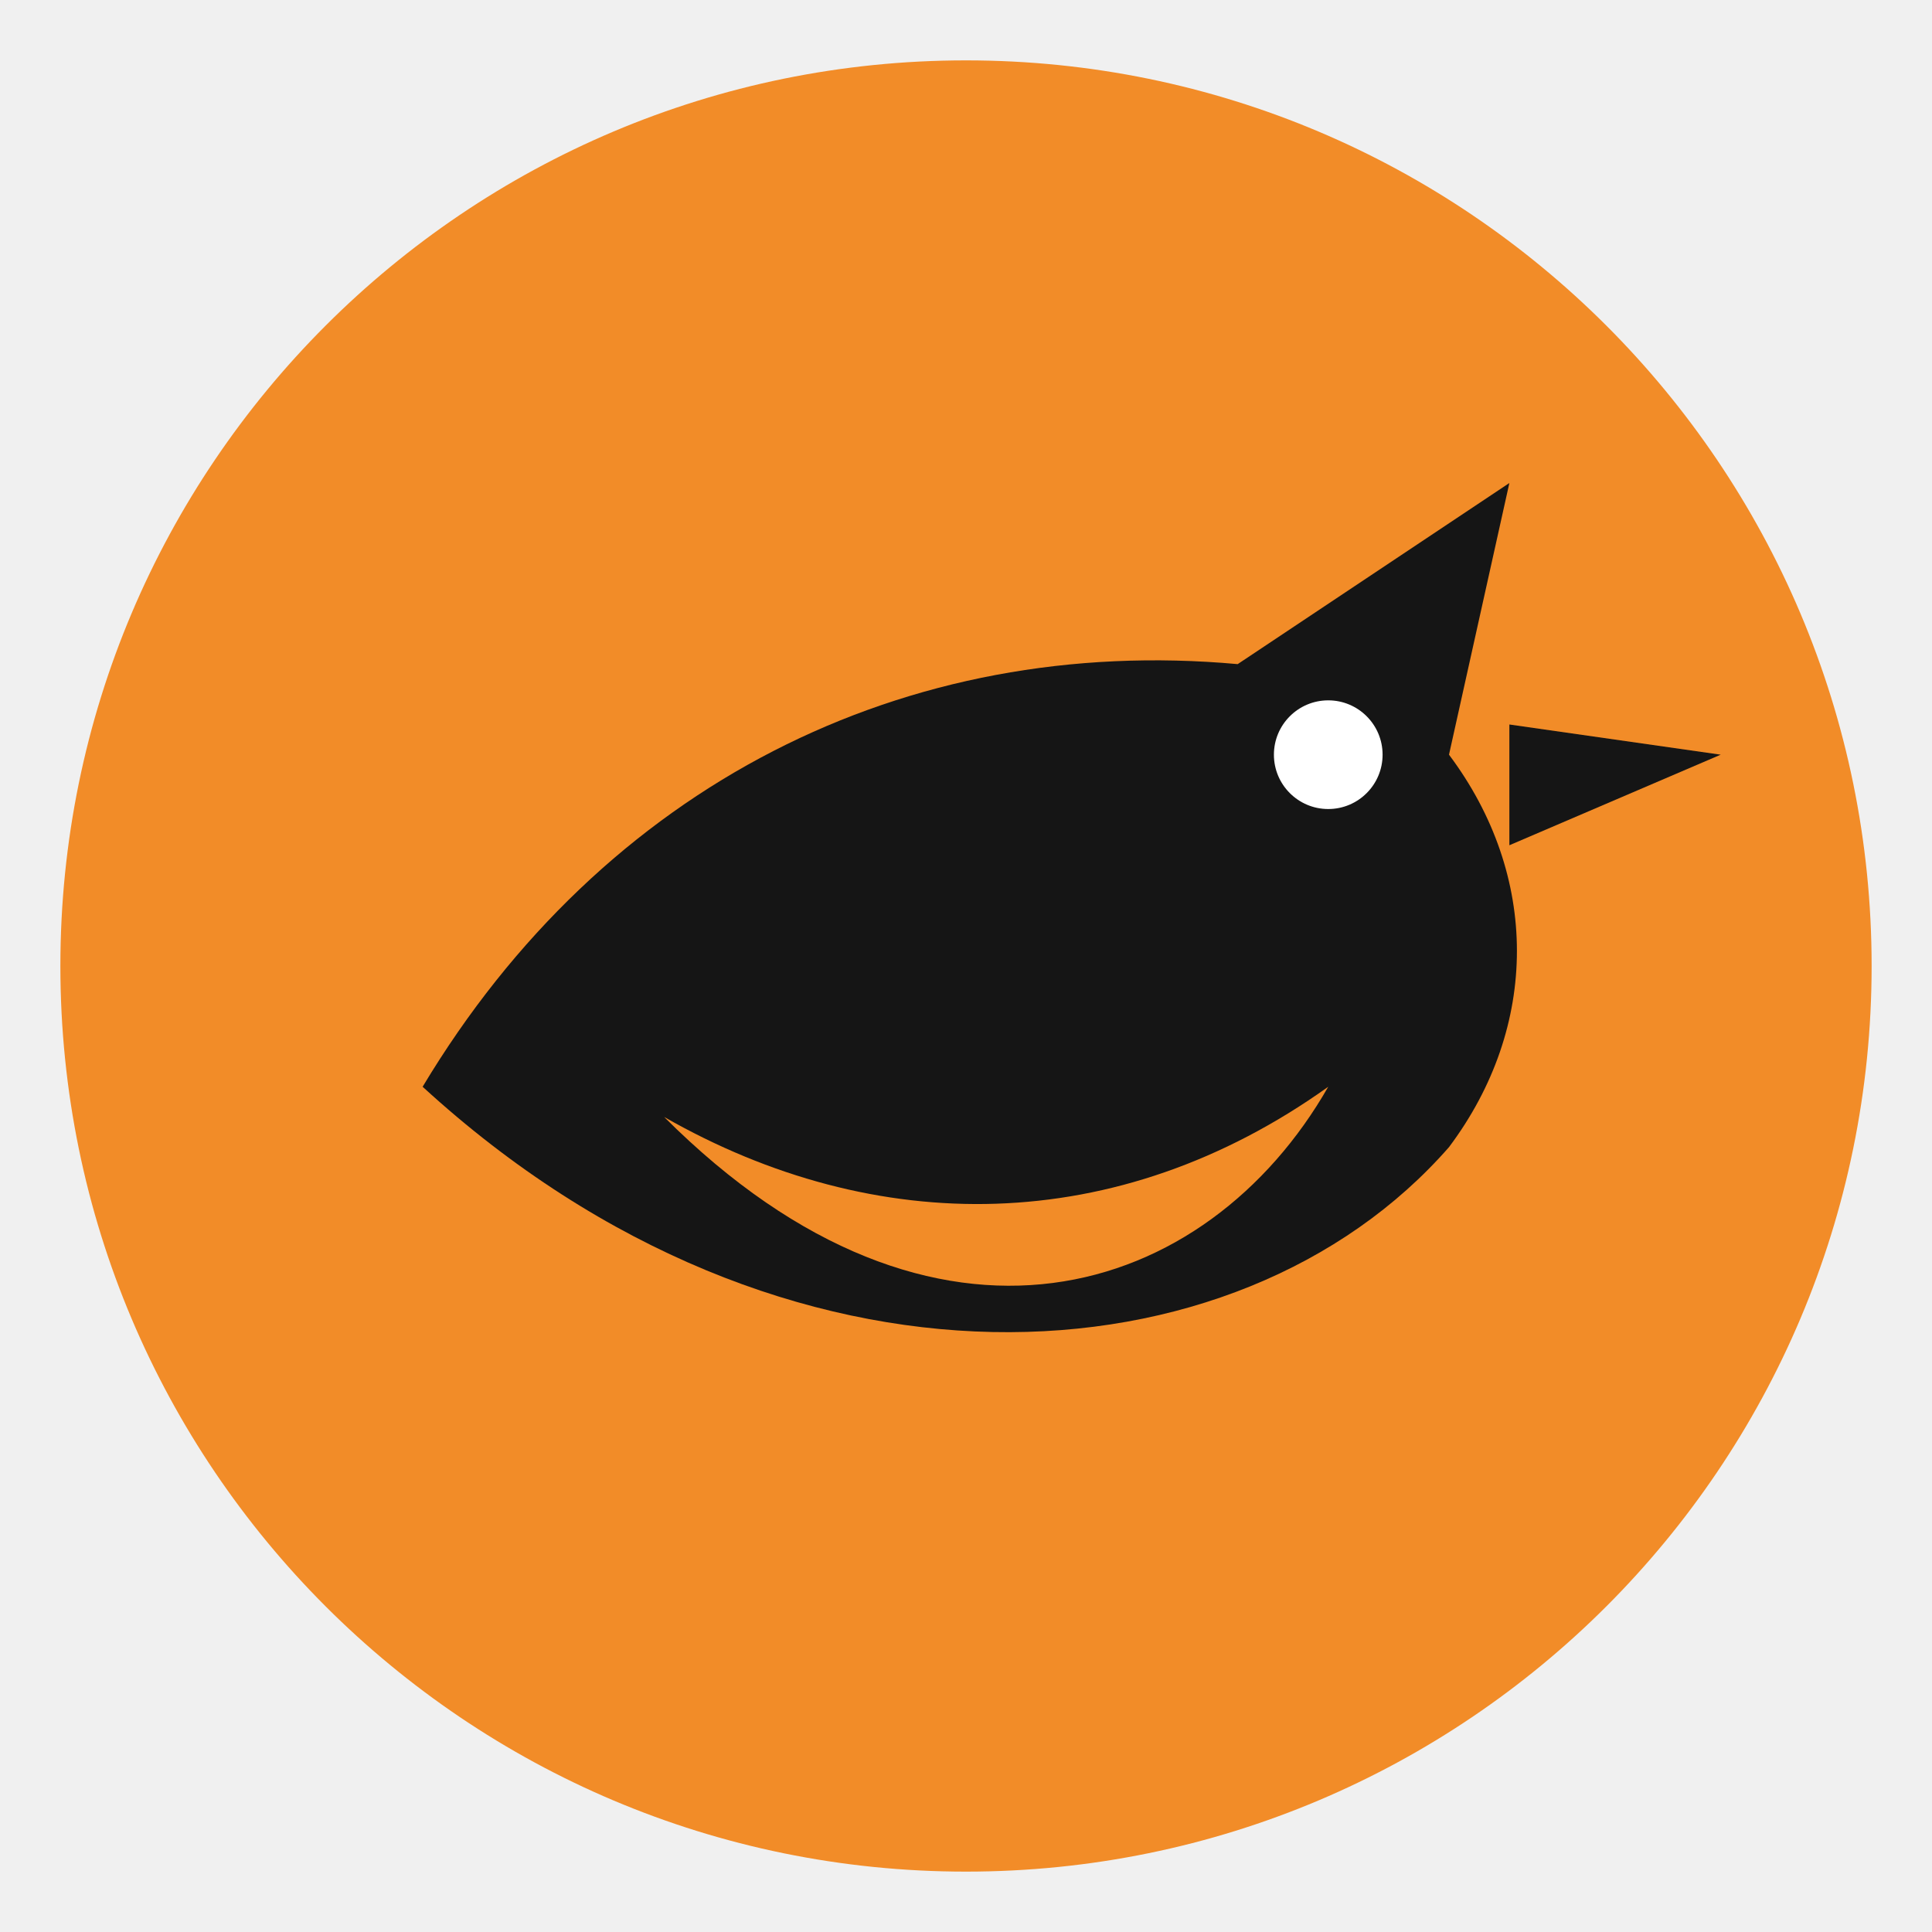
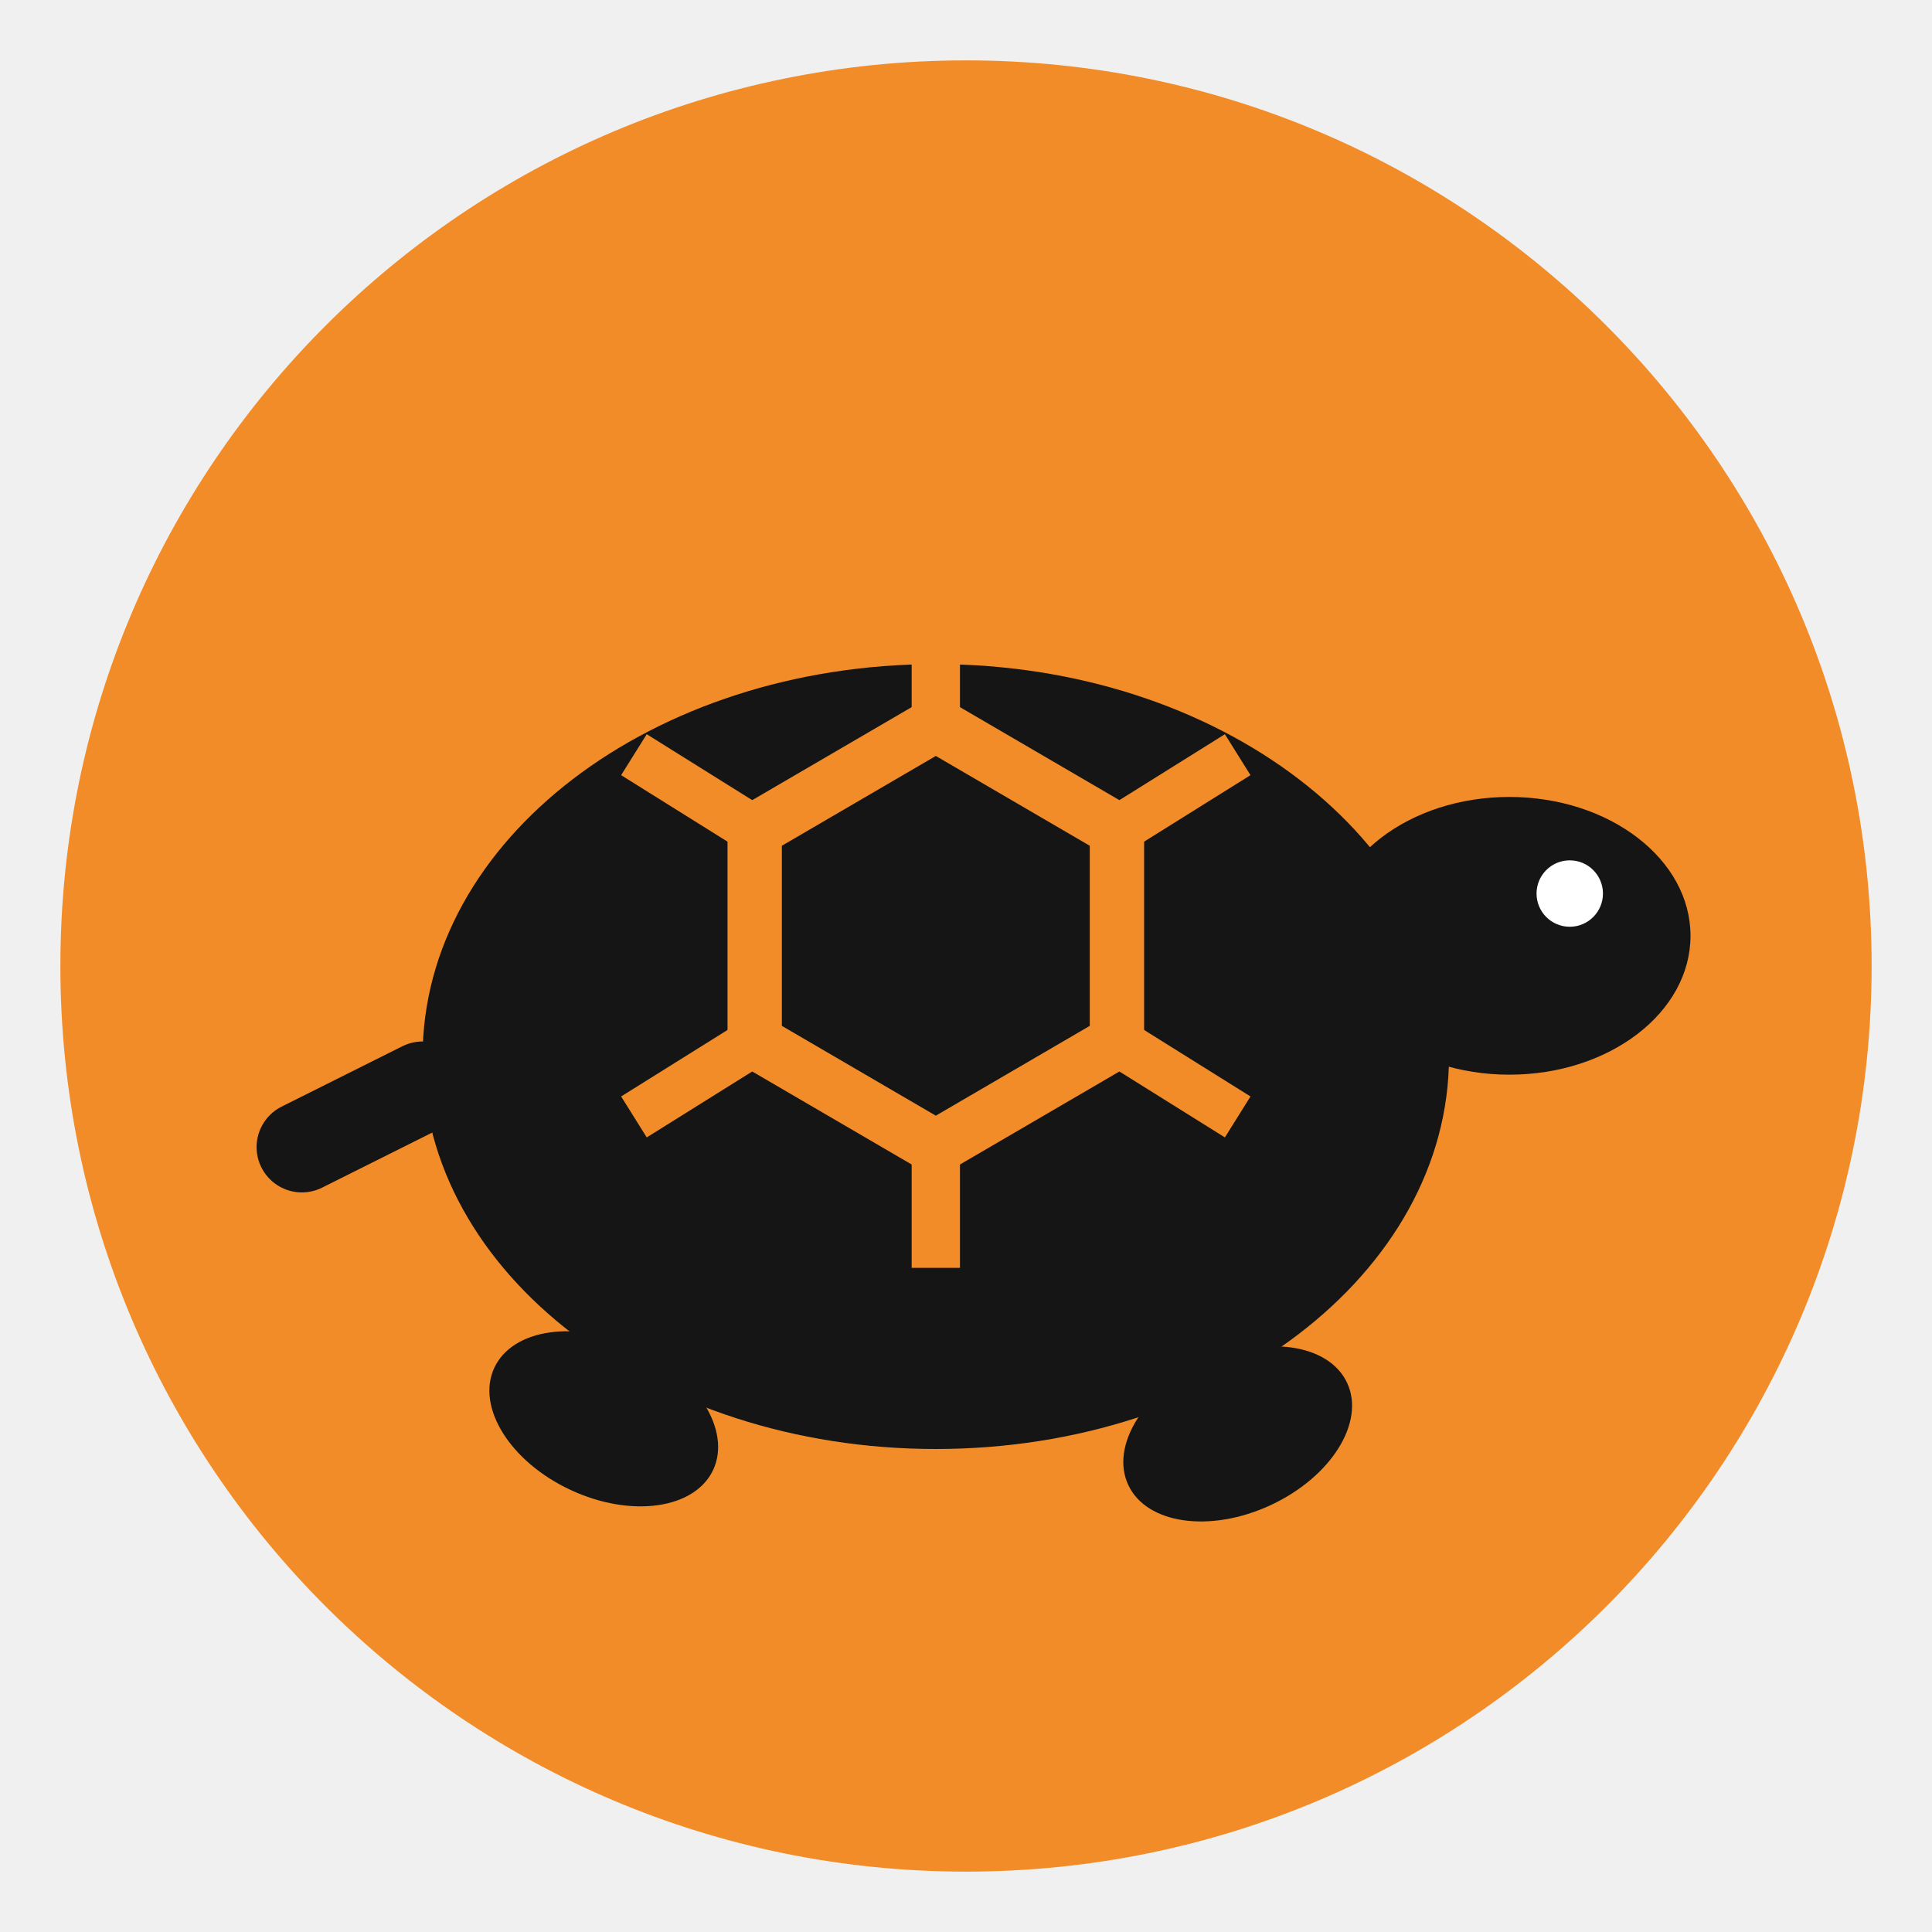
- <svg xmlns="http://www.w3.org/2000/svg" viewBox="0 0 64 64" role="img" aria-label="ORIOLE">
+ <svg xmlns="http://www.w3.org/2000/svg" viewBox="0 0 64 64" role="img" aria-label="TERP">
  <circle cx="32" cy="32" r="30" fill="#f28c28" />
-   <path d="M14 36c6-10 16-15 27-14l9-6-2 9c3 4 3 9 0 13-7 8-22 9-34-2z" fill="#151515" />
-   <path d="M22 37c7 4 15 4 22-1-4 7-13 10-22 1z" fill="#f28c28" />
-   <circle cx="44" cy="25" r="1.8" fill="#fff" />
-   <path d="M50 24l7 1-7 3z" fill="#151515" />
+   <ellipse cx="31" cy="35" rx="17" ry="13" fill="#151515" />
+   <path d="M31 24l6 3.5v7L31 38l-6-3.5v-7z" fill="none" stroke="#f28c28" stroke-width="1.8" />
+   <path d="M31 24v-2.5M37 27.5l4-2.5M37 34.5l4 2.5M31 38v4M25 34.5l-4 2.5M25 27.5l-4-2.5" stroke="#f28c28" stroke-width="1.6" />
+   <ellipse cx="50" cy="31" rx="6" ry="4.6" fill="#151515" />
+   <circle cx="52" cy="29.6" r="1.1" fill="#fff" />
+   <ellipse cx="20" cy="47" rx="4" ry="2.6" fill="#151515" transform="rotate(25 20 47)" />
+   <ellipse cx="41" cy="47.5" rx="4" ry="2.6" fill="#151515" transform="rotate(-25 41 47.5)" />
+   <path d="M14 36l-4 2" stroke="#151515" stroke-width="3" stroke-linecap="round" />
</svg>
